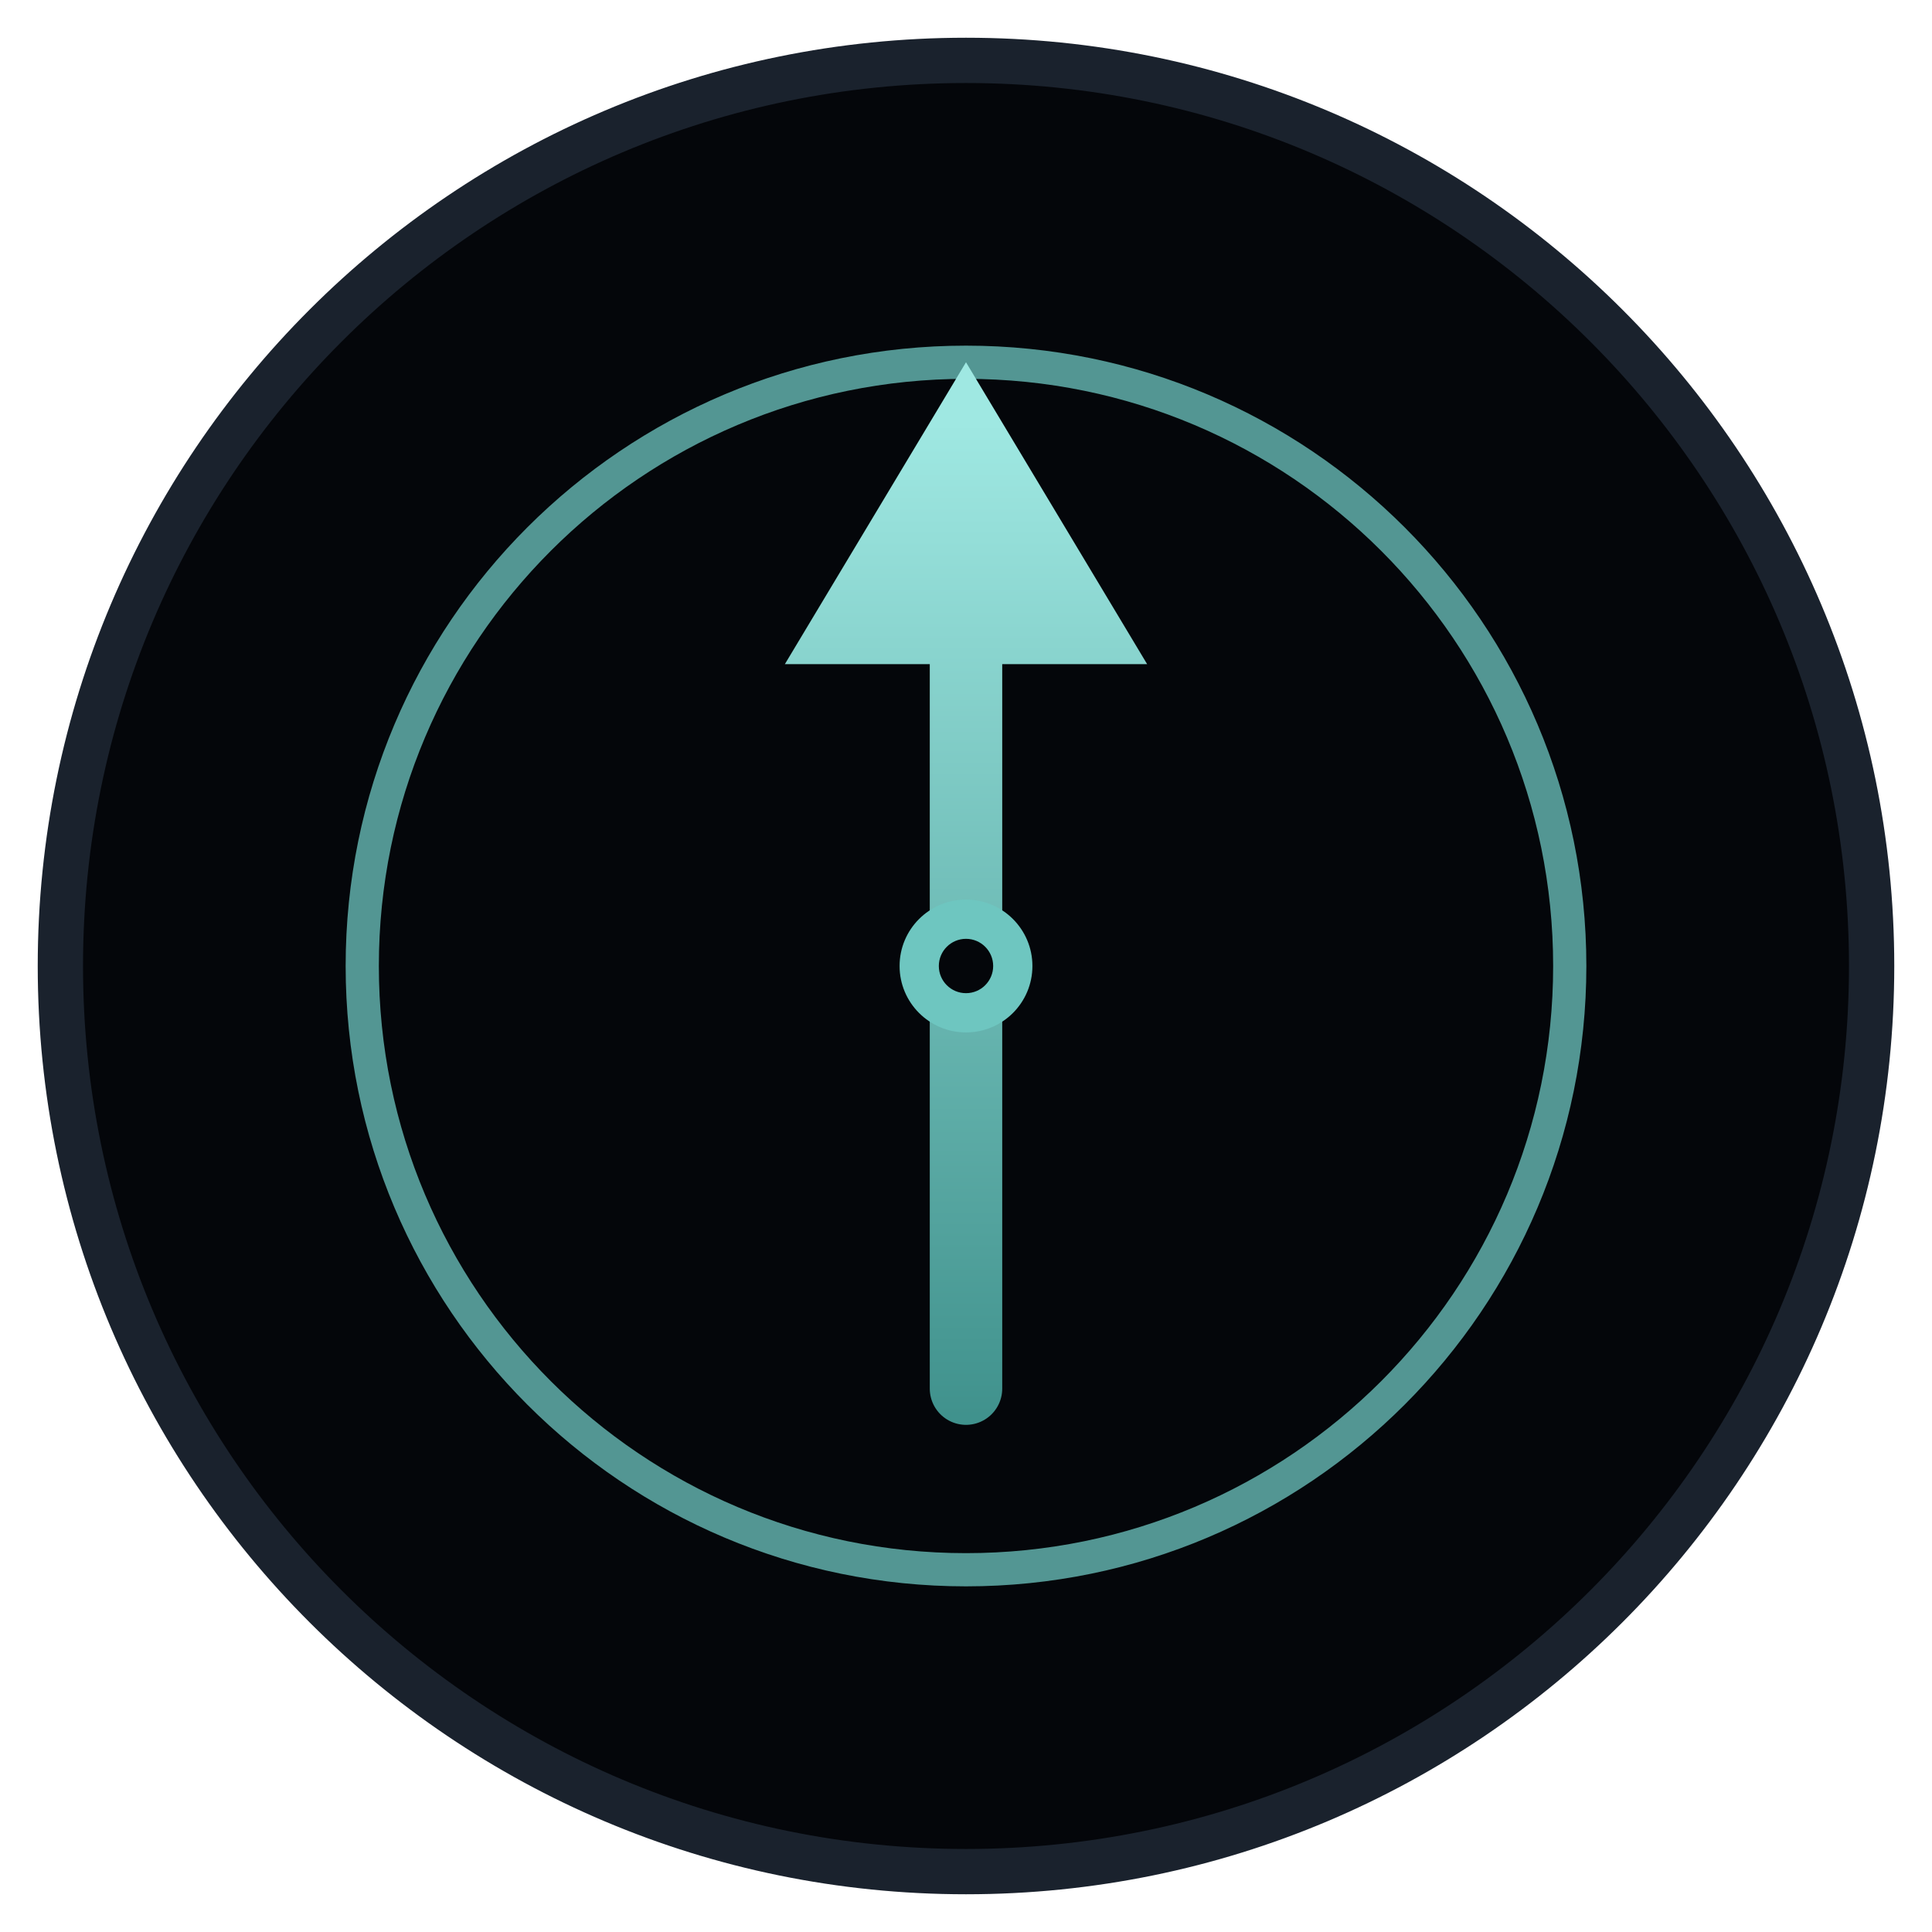
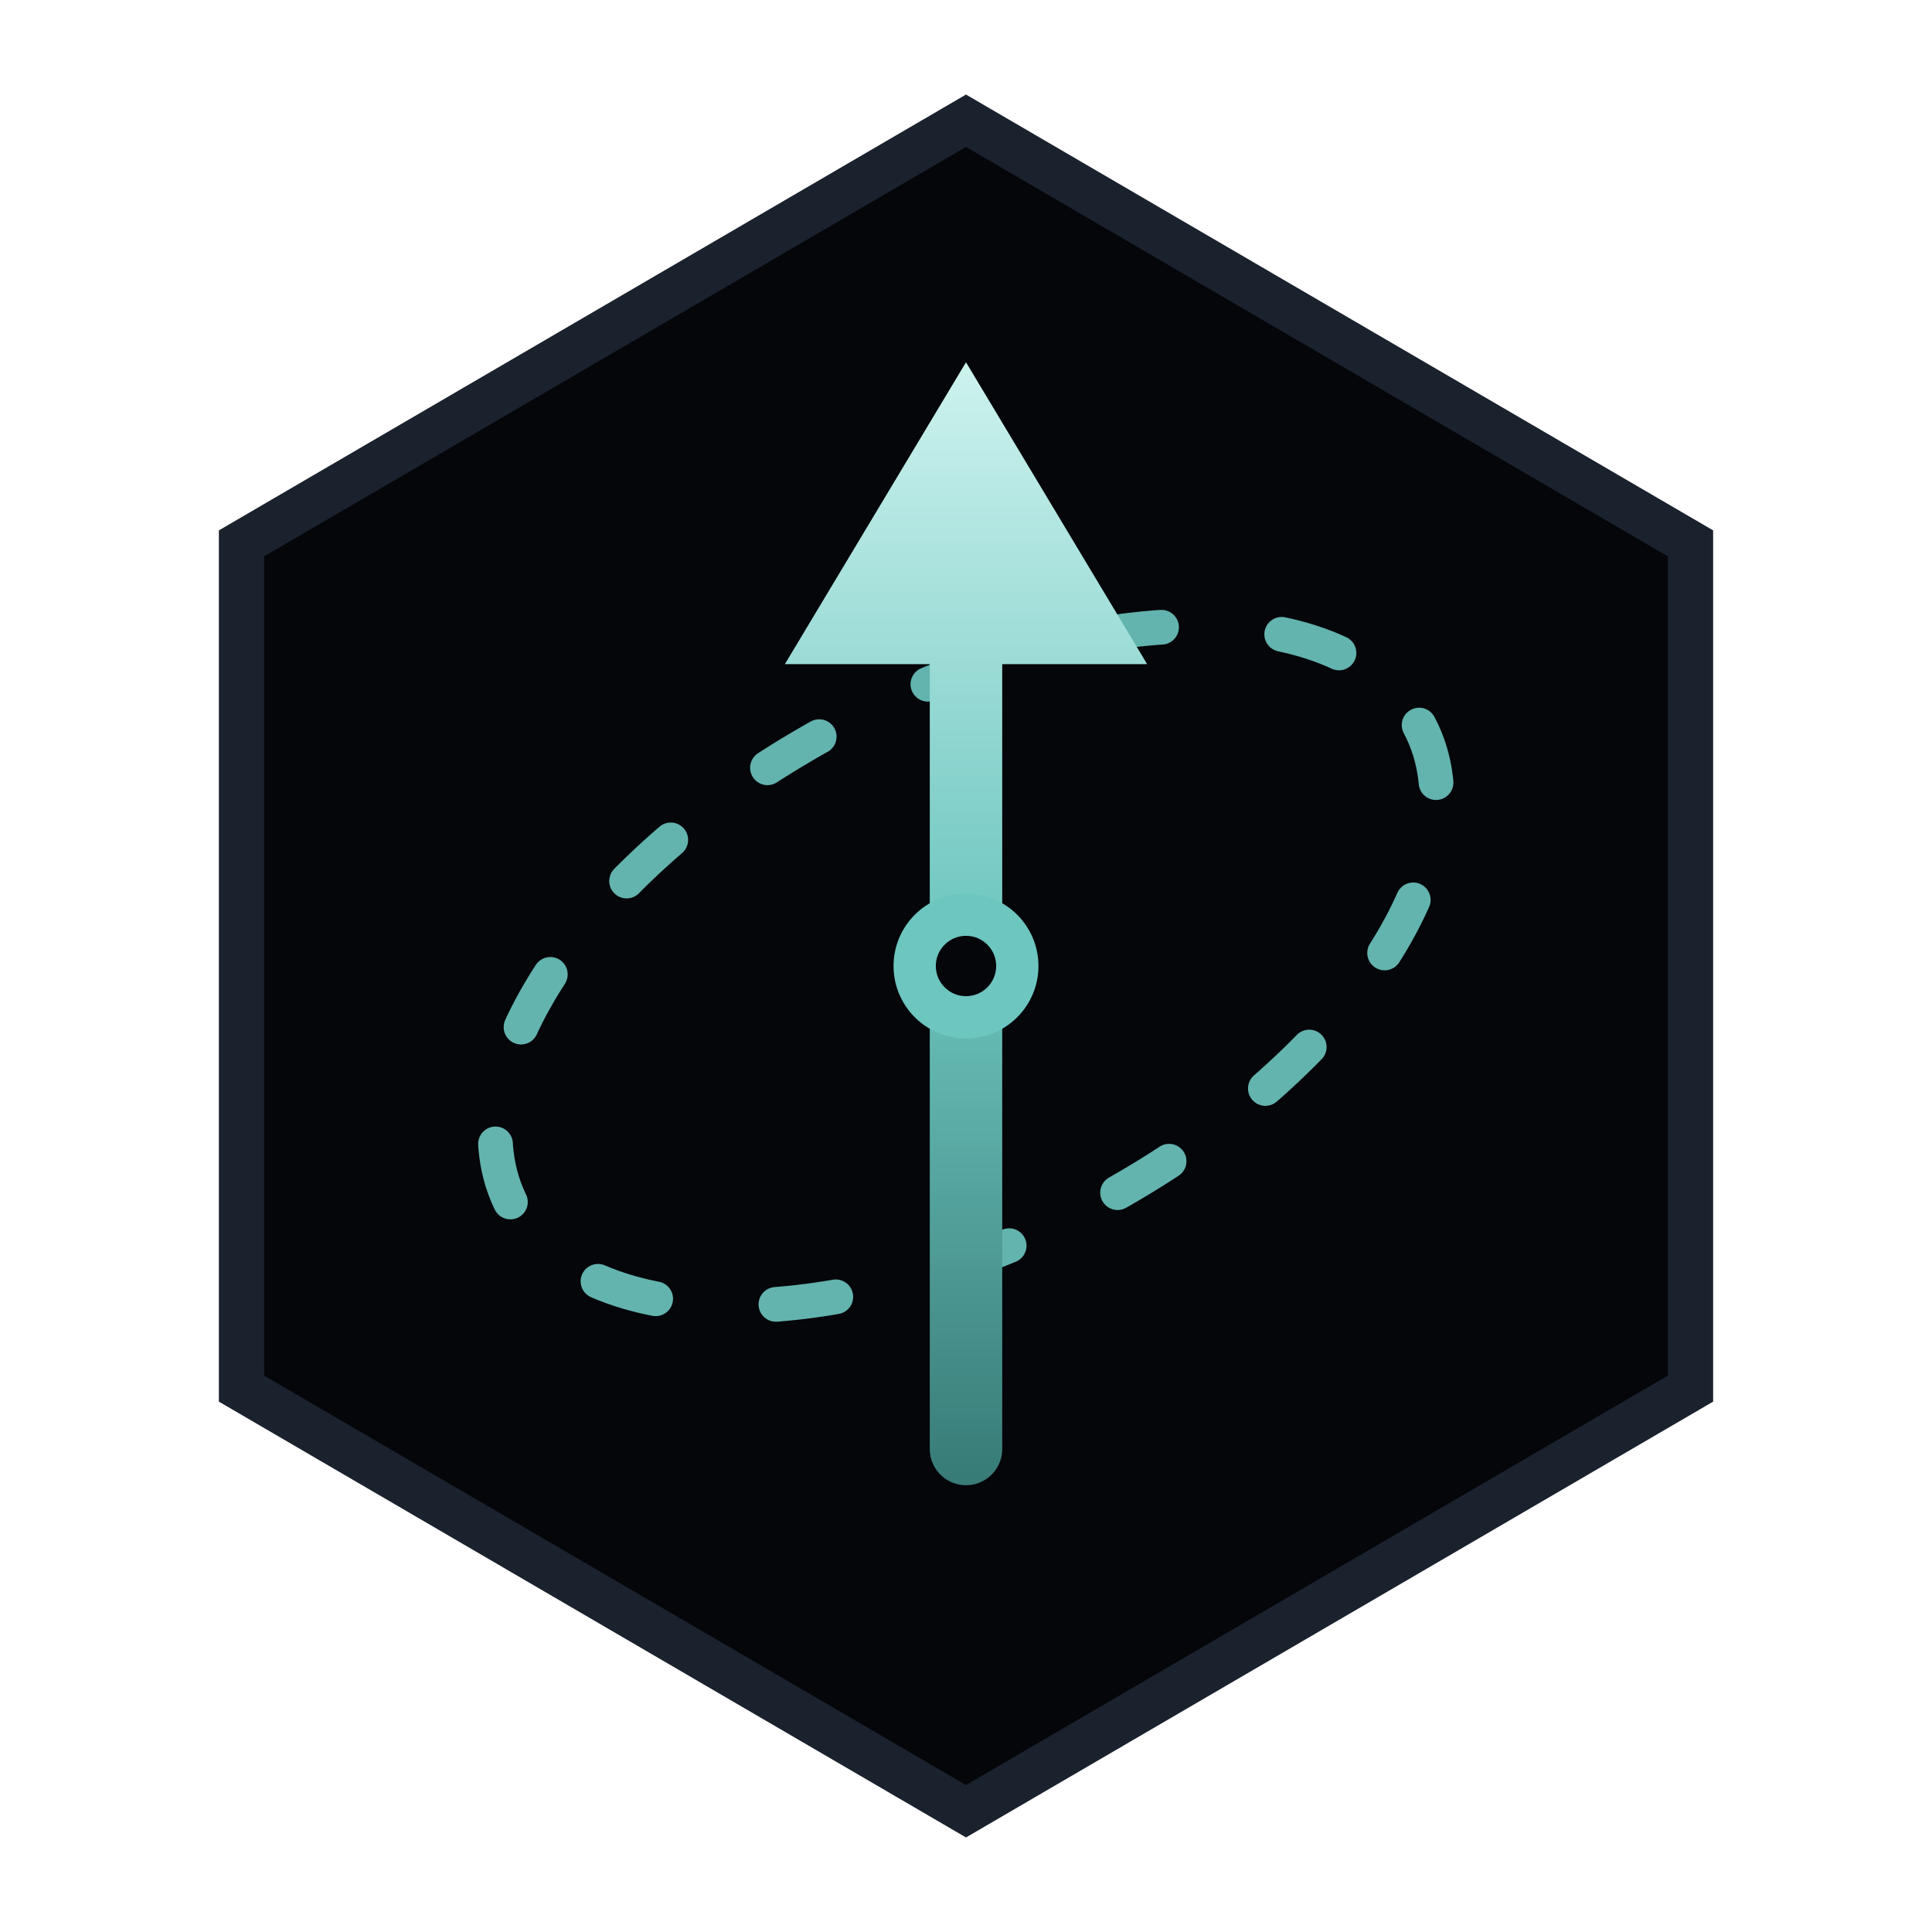
<svg xmlns="http://www.w3.org/2000/svg" viewBox="0 0 64 64" fill="none" role="img" aria-label="Centropic">
  <defs>
-     <linearGradient id="f-core" x1="32" y1="48" x2="32" y2="14" gradientUnits="userSpaceOnUse">
-       <stop stop-color="#3D8F8A" />
-       <stop offset="1" stop-color="#9FE8E2" />
+     <linearGradient id="f-beam" x1="32" y1="52" x2="32" y2="10" gradientUnits="userSpaceOnUse">
+       <stop stop-color="#2F6F6B" />
+       <stop offset="0.5" stop-color="#6EC6C0" />
+       <stop offset="1" stop-color="#D7F7F3" />
    </linearGradient>
  </defs>
-   <circle cx="32" cy="32" r="30" fill="#04060A" stroke="#1A222D" stroke-width="1.5" />
-   <circle cx="32" cy="32" r="20" stroke="#6EC6C0" stroke-width="1.1" opacity="0.75" />
-   <path d="M32 46 V18" stroke="url(#f-core)" stroke-width="2.4" stroke-linecap="round" />
-   <path d="M32 12 L38 22 H26 Z" fill="url(#f-core)" />
-   <circle cx="32" cy="32" r="2.2" fill="#6EC6C0" />
-   <circle cx="32" cy="32" r="0.9" fill="#04060A" />
+   <path d="M32 4 L56 18 V46 L32 60 L8 46 V18 Z" fill="#04060A" stroke="#1A222D" stroke-width="1.5" />
+   <ellipse cx="32" cy="32" rx="17" ry="9" transform="rotate(-28 32 32)" stroke="#6EC6C0" stroke-width="1.15" stroke-dasharray="2 4" stroke-linecap="round" opacity="0.9" />
+   <path d="M32 48 V22" stroke="url(#f-beam)" stroke-width="2.4" stroke-linecap="round" />
+   <path d="M32 12 L38 22 H26 Z" fill="url(#f-beam)" />
+   <circle cx="32" cy="32" r="2.4" fill="#6EC6C0" />
+   <circle cx="32" cy="32" r="1" fill="#04060A" />
</svg>
